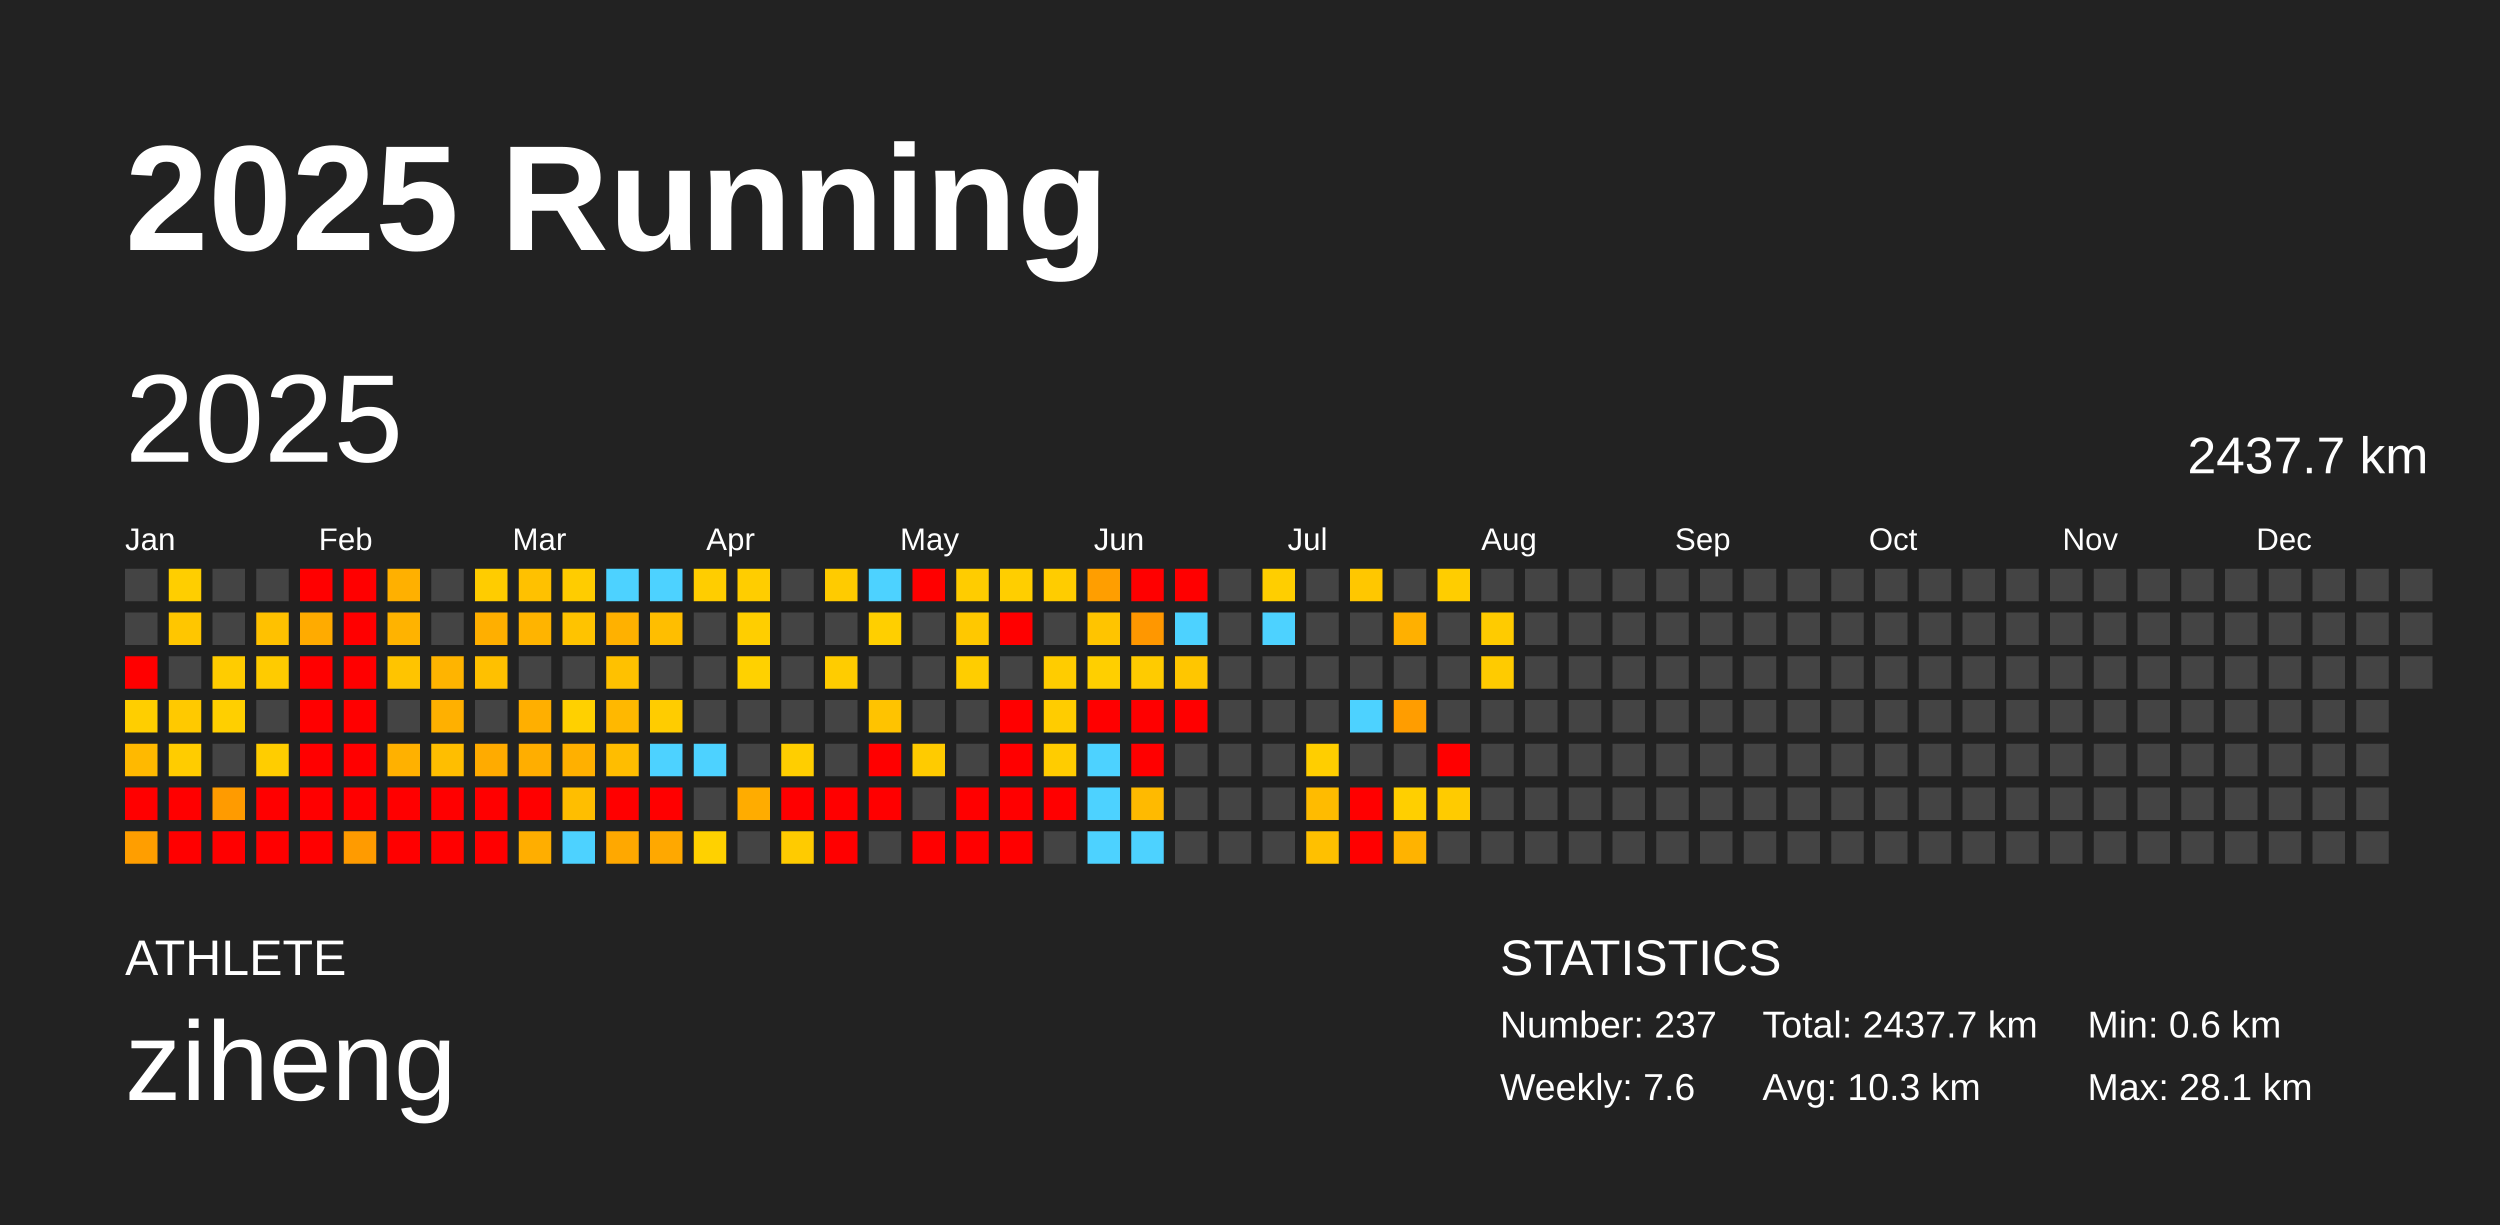
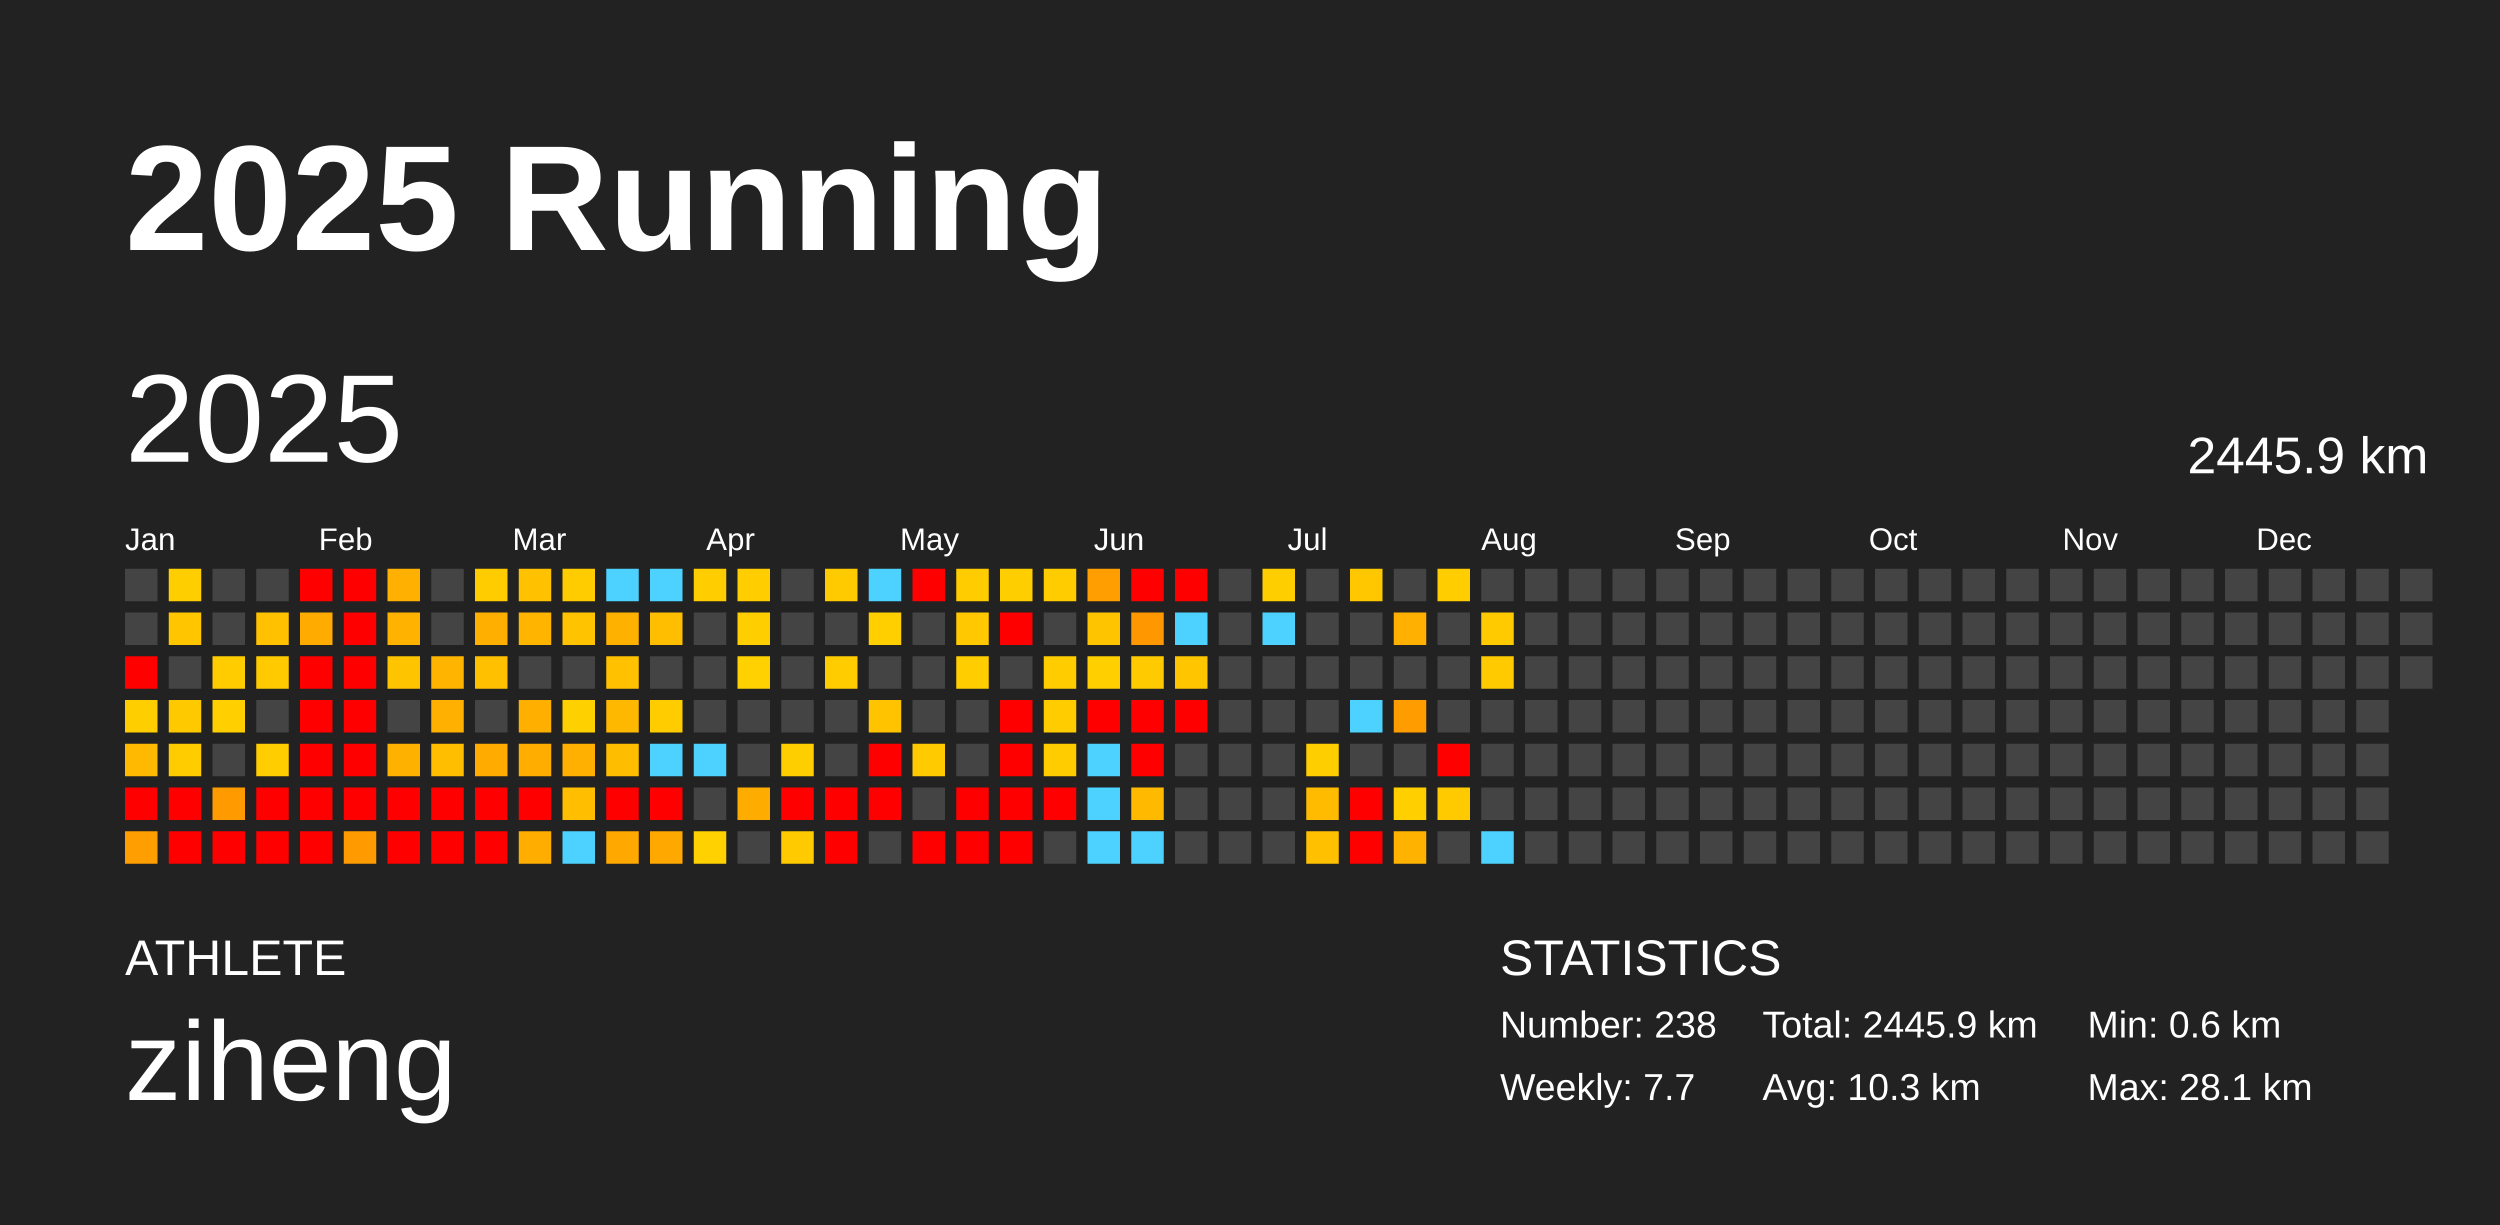
<svg xmlns="http://www.w3.org/2000/svg" baseProfile="full" height="98mm" version="1.1" viewBox="0,0,200,98" width="200mm">
  <defs />
  <rect fill="#222222" height="98" width="200" x="0" y="0" />
  <text fill="#FFFFFF" style="font-size:12px; font-family:Arial; font-weight:bold;" x="10" y="20">2025 Running</text>
  <text fill="#FFFFFF" style="font-size:4px; font-family:Arial" x="10" y="78">ATHLETE</text>
  <text fill="#FFFFFF" style="font-size:9px; font-family:Arial" x="10" y="88">ziheng</text>
  <text fill="#FFFFFF" style="font-size:4px; font-family:Arial" x="120" y="78">STATISTICS</text>
-   <text fill="#FFFFFF" style="font-size:3px; font-family:Arial" x="120" y="83">Number: 237</text>
-   <text fill="#FFFFFF" style="font-size:3px; font-family:Arial" x="120" y="88">Weekly: 7.6</text>
-   <text fill="#FFFFFF" style="font-size:3px; font-family:Arial" x="141" y="83">Total: 2437.7 km</text>
+   <text fill="#FFFFFF" style="font-size:3px; font-family:Arial" x="120" y="83">Number: 238</text>
+   <text fill="#FFFFFF" style="font-size:3px; font-family:Arial" x="120" y="88">Weekly: 7.7</text>
+   <text fill="#FFFFFF" style="font-size:3px; font-family:Arial" x="141" y="83">Total: 2445.9 km</text>
  <text fill="#FFFFFF" style="font-size:3px; font-family:Arial" x="141" y="88">Avg: 10.3 km</text>
  <text fill="#FFFFFF" style="font-size:3px; font-family:Arial" x="167" y="83">Min: 0.6 km</text>
  <text fill="#FFFFFF" style="font-size:3px; font-family:Arial" x="167" y="88">Max: 28.1 km</text>
  <text dominant-baseline="hanging" fill="#FFFFFF" style="font-size:10.0px; font-family:Arial;" x="10" y="30">2025</text>
-   <text dominant-baseline="hanging" fill="#FFFFFF" style="font-size:4.125px; font-family:Arial;" x="175" y="35">2437.7 km</text>
+   <text dominant-baseline="hanging" fill="#FFFFFF" style="font-size:4.125px; font-family:Arial;" x="175" y="35">2445.9 km</text>
  <text fill="#FFFFFF" style="font-size:2.5px; font-family:Arial" x="10.0" y="44">Jan</text>
  <text fill="#FFFFFF" style="font-size:2.5px; font-family:Arial" x="25.5" y="44">Feb</text>
  <text fill="#FFFFFF" style="font-size:2.5px; font-family:Arial" x="41.0" y="44">Mar</text>
  <text fill="#FFFFFF" style="font-size:2.5px; font-family:Arial" x="56.5" y="44">Apr</text>
  <text fill="#FFFFFF" style="font-size:2.5px; font-family:Arial" x="72.0" y="44">May</text>
  <text fill="#FFFFFF" style="font-size:2.5px; font-family:Arial" x="87.5" y="44">Jun</text>
  <text fill="#FFFFFF" style="font-size:2.5px; font-family:Arial" x="103.0" y="44">Jul</text>
  <text fill="#FFFFFF" style="font-size:2.5px; font-family:Arial" x="118.5" y="44">Aug</text>
  <text fill="#FFFFFF" style="font-size:2.5px; font-family:Arial" x="134.0" y="44">Sep</text>
  <text fill="#FFFFFF" style="font-size:2.5px; font-family:Arial" x="149.5" y="44">Oct</text>
  <text fill="#FFFFFF" style="font-size:2.5px; font-family:Arial" x="165.0" y="44">Nov</text>
  <text fill="#FFFFFF" style="font-size:2.5px; font-family:Arial" x="180.5" y="44">Dec</text>
  <rect fill="#444444" height="2.6" width="2.6" x="10.0" y="45.5" />
  <rect fill="#444444" height="2.6" width="2.6" x="10.0" y="49.0" />
  <rect fill="red" height="2.6" width="2.6" x="10.0" y="52.5" />
  <rect fill="#ffce00" height="2.6" width="2.6" x="10.0" y="56.0" />
  <rect fill="#ffb900" height="2.6" width="2.6" x="10.0" y="59.5" />
  <rect fill="red" height="2.6" width="2.6" x="10.0" y="63.0" />
  <rect fill="#ff9e00" height="2.6" width="2.6" x="10.0" y="66.5" />
  <rect fill="#ffce00" height="2.6" width="2.6" x="13.5" y="45.5" />
  <rect fill="#ffc600" height="2.6" width="2.6" x="13.5" y="49.0" />
  <rect fill="#444444" height="2.6" width="2.6" x="13.5" y="52.5" />
  <rect fill="#ffc900" height="2.6" width="2.6" x="13.5" y="56.0" />
  <rect fill="#ffcc00" height="2.6" width="2.6" x="13.5" y="59.5" />
  <rect fill="red" height="2.6" width="2.6" x="13.5" y="63.0" />
  <rect fill="red" height="2.6" width="2.6" x="13.5" y="66.5" />
  <rect fill="#444444" height="2.6" width="2.6" x="17.0" y="45.5" />
  <rect fill="#444444" height="2.6" width="2.6" x="17.0" y="49.0" />
  <rect fill="#ffcc00" height="2.6" width="2.6" x="17.0" y="52.5" />
  <rect fill="#ffcf00" height="2.6" width="2.6" x="17.0" y="56.0" />
  <rect fill="#444444" height="2.6" width="2.6" x="17.0" y="59.5" />
  <rect fill="#ff9b00" height="2.6" width="2.6" x="17.0" y="63.0" />
  <rect fill="red" height="2.6" width="2.6" x="17.0" y="66.5" />
  <rect fill="#444444" height="2.6" width="2.6" x="20.5" y="45.5" />
  <rect fill="#ffc100" height="2.6" width="2.6" x="20.5" y="49.0" />
  <rect fill="#ffcb00" height="2.6" width="2.6" x="20.5" y="52.5" />
  <rect fill="#444444" height="2.6" width="2.6" x="20.5" y="56.0" />
  <rect fill="#ffcd00" height="2.6" width="2.6" x="20.5" y="59.5" />
  <rect fill="red" height="2.6" width="2.6" x="20.5" y="63.0" />
  <rect fill="red" height="2.6" width="2.6" x="20.5" y="66.5" />
  <rect fill="red" height="2.6" width="2.6" x="24.0" y="45.5" />
  <rect fill="#ffab00" height="2.6" width="2.6" x="24.0" y="49.0" />
  <rect fill="red" height="2.6" width="2.6" x="24.0" y="52.5" />
  <rect fill="red" height="2.6" width="2.6" x="24.0" y="56.0" />
  <rect fill="red" height="2.6" width="2.6" x="24.0" y="59.5" />
  <rect fill="red" height="2.6" width="2.6" x="24.0" y="63.0" />
  <rect fill="red" height="2.6" width="2.6" x="24.0" y="66.5" />
  <rect fill="red" height="2.6" width="2.6" x="27.5" y="45.5" />
  <rect fill="red" height="2.6" width="2.6" x="27.5" y="49.0" />
  <rect fill="red" height="2.6" width="2.6" x="27.5" y="52.5" />
  <rect fill="red" height="2.6" width="2.6" x="27.5" y="56.0" />
  <rect fill="red" height="2.6" width="2.6" x="27.5" y="59.5" />
  <rect fill="red" height="2.6" width="2.6" x="27.5" y="63.0" />
  <rect fill="#ff9b00" height="2.6" width="2.6" x="27.5" y="66.5" />
  <rect fill="#ffb000" height="2.6" width="2.6" x="31.0" y="45.5" />
  <rect fill="#ffb300" height="2.6" width="2.6" x="31.0" y="49.0" />
  <rect fill="#ffc400" height="2.6" width="2.6" x="31.0" y="52.5" />
  <rect fill="#444444" height="2.6" width="2.6" x="31.0" y="56.0" />
  <rect fill="#ffb100" height="2.6" width="2.6" x="31.0" y="59.5" />
  <rect fill="red" height="2.6" width="2.6" x="31.0" y="63.0" />
  <rect fill="red" height="2.6" width="2.6" x="31.0" y="66.5" />
  <rect fill="#444444" height="2.6" width="2.6" x="34.5" y="45.5" />
  <rect fill="#444444" height="2.6" width="2.6" x="34.5" y="49.0" />
  <rect fill="#ffb400" height="2.6" width="2.6" x="34.5" y="52.5" />
  <rect fill="#ffb000" height="2.6" width="2.6" x="34.5" y="56.0" />
  <rect fill="#ffbe00" height="2.6" width="2.6" x="34.5" y="59.5" />
  <rect fill="red" height="2.6" width="2.6" x="34.5" y="63.0" />
  <rect fill="red" height="2.6" width="2.6" x="34.5" y="66.5" />
  <rect fill="#ffcc00" height="2.6" width="2.6" x="38.0" y="45.5" />
  <rect fill="#ffaf00" height="2.6" width="2.6" x="38.0" y="49.0" />
  <rect fill="#ffc000" height="2.6" width="2.6" x="38.0" y="52.5" />
  <rect fill="#444444" height="2.6" width="2.6" x="38.0" y="56.0" />
  <rect fill="#ffab00" height="2.6" width="2.6" x="38.0" y="59.5" />
  <rect fill="red" height="2.6" width="2.6" x="38.0" y="63.0" />
  <rect fill="red" height="2.6" width="2.6" x="38.0" y="66.5" />
  <rect fill="#ffc100" height="2.6" width="2.6" x="41.5" y="45.5" />
  <rect fill="#ffb400" height="2.6" width="2.6" x="41.5" y="49.0" />
  <rect fill="#444444" height="2.6" width="2.6" x="41.5" y="52.5" />
  <rect fill="#ffaf00" height="2.6" width="2.6" x="41.5" y="56.0" />
  <rect fill="#ffae00" height="2.6" width="2.6" x="41.5" y="59.5" />
  <rect fill="red" height="2.6" width="2.6" x="41.5" y="63.0" />
  <rect fill="#ffae00" height="2.6" width="2.6" x="41.5" y="66.5" />
  <rect fill="#ffcc00" height="2.6" width="2.6" x="45.0" y="45.5" />
  <rect fill="#ffc300" height="2.6" width="2.6" x="45.0" y="49.0" />
  <rect fill="#444444" height="2.6" width="2.6" x="45.0" y="52.5" />
  <rect fill="#ffd000" height="2.6" width="2.6" x="45.0" y="56.0" />
  <rect fill="#ffb000" height="2.6" width="2.6" x="45.0" y="59.5" />
  <rect fill="#ffbe00" height="2.6" width="2.6" x="45.0" y="63.0" />
  <rect fill="#4dd2ff" height="2.6" width="2.6" x="45.0" y="66.5" />
  <rect fill="#4dd2ff" height="2.6" width="2.6" x="48.5" y="45.5" />
  <rect fill="#ffb100" height="2.6" width="2.6" x="48.5" y="49.0" />
  <rect fill="#ffc100" height="2.6" width="2.6" x="48.5" y="52.5" />
  <rect fill="#ffb800" height="2.6" width="2.6" x="48.5" y="56.0" />
  <rect fill="#ffbd00" height="2.6" width="2.6" x="48.5" y="59.5" />
  <rect fill="red" height="2.6" width="2.6" x="48.5" y="63.0" />
  <rect fill="#ffa800" height="2.6" width="2.6" x="48.5" y="66.5" />
  <rect fill="#4dd2ff" height="2.6" width="2.6" x="52.0" y="45.5" />
  <rect fill="#ffbe00" height="2.6" width="2.6" x="52.0" y="49.0" />
  <rect fill="#444444" height="2.6" width="2.6" x="52.0" y="52.5" />
  <rect fill="#ffcc00" height="2.6" width="2.6" x="52.0" y="56.0" />
  <rect fill="#4dd2ff" height="2.6" width="2.6" x="52.0" y="59.5" />
  <rect fill="red" height="2.6" width="2.6" x="52.0" y="63.0" />
  <rect fill="#ffa800" height="2.6" width="2.6" x="52.0" y="66.5" />
  <rect fill="#ffcd00" height="2.6" width="2.6" x="55.5" y="45.5" />
  <rect fill="#444444" height="2.6" width="2.6" x="55.5" y="49.0" />
  <rect fill="#444444" height="2.6" width="2.6" x="55.5" y="52.5" />
  <rect fill="#444444" height="2.6" width="2.6" x="55.5" y="56.0" />
  <rect fill="#4dd2ff" height="2.6" width="2.6" x="55.5" y="59.5" />
  <rect fill="#444444" height="2.6" width="2.6" x="55.5" y="63.0" />
  <rect fill="#ffd100" height="2.6" width="2.6" x="55.5" y="66.5" />
  <rect fill="#ffcd00" height="2.6" width="2.6" x="59.0" y="45.5" />
  <rect fill="#ffce00" height="2.6" width="2.6" x="59.0" y="49.0" />
  <rect fill="#ffd100" height="2.6" width="2.6" x="59.0" y="52.5" />
  <rect fill="#444444" height="2.6" width="2.6" x="59.0" y="56.0" />
  <rect fill="#444444" height="2.6" width="2.6" x="59.0" y="59.5" />
  <rect fill="#ffac00" height="2.6" width="2.6" x="59.0" y="63.0" />
  <rect fill="#444444" height="2.6" width="2.6" x="59.0" y="66.5" />
  <rect fill="#444444" height="2.6" width="2.6" x="62.5" y="45.5" />
  <rect fill="#444444" height="2.6" width="2.6" x="62.5" y="49.0" />
  <rect fill="#444444" height="2.6" width="2.6" x="62.5" y="52.5" />
  <rect fill="#444444" height="2.6" width="2.6" x="62.5" y="56.0" />
  <rect fill="#ffce00" height="2.6" width="2.6" x="62.5" y="59.5" />
  <rect fill="red" height="2.6" width="2.6" x="62.5" y="63.0" />
  <rect fill="#ffcb00" height="2.6" width="2.6" x="62.5" y="66.5" />
  <rect fill="#ffcb00" height="2.6" width="2.6" x="66.0" y="45.5" />
  <rect fill="#444444" height="2.6" width="2.6" x="66.0" y="49.0" />
  <rect fill="#ffcc00" height="2.6" width="2.6" x="66.0" y="52.5" />
  <rect fill="#444444" height="2.6" width="2.6" x="66.0" y="56.0" />
  <rect fill="#444444" height="2.6" width="2.6" x="66.0" y="59.5" />
  <rect fill="red" height="2.6" width="2.6" x="66.0" y="63.0" />
  <rect fill="red" height="2.6" width="2.6" x="66.0" y="66.5" />
  <rect fill="#4dd2ff" height="2.6" width="2.6" x="69.5" y="45.5" />
  <rect fill="#ffcf00" height="2.6" width="2.6" x="69.5" y="49.0" />
  <rect fill="#444444" height="2.6" width="2.6" x="69.5" y="52.5" />
  <rect fill="#ffc300" height="2.6" width="2.6" x="69.5" y="56.0" />
  <rect fill="red" height="2.6" width="2.6" x="69.5" y="59.5" />
  <rect fill="red" height="2.6" width="2.6" x="69.5" y="63.0" />
  <rect fill="#444444" height="2.6" width="2.6" x="69.5" y="66.5" />
  <rect fill="red" height="2.6" width="2.6" x="73.0" y="45.5" />
  <rect fill="#444444" height="2.6" width="2.6" x="73.0" y="49.0" />
  <rect fill="#444444" height="2.6" width="2.6" x="73.0" y="52.5" />
  <rect fill="#444444" height="2.6" width="2.6" x="73.0" y="56.0" />
  <rect fill="#ffcb00" height="2.6" width="2.6" x="73.0" y="59.5" />
  <rect fill="#444444" height="2.6" width="2.6" x="73.0" y="63.0" />
  <rect fill="red" height="2.6" width="2.6" x="73.0" y="66.5" />
  <rect fill="#ffcc00" height="2.6" width="2.6" x="76.5" y="45.5" />
  <rect fill="#ffc800" height="2.6" width="2.6" x="76.5" y="49.0" />
  <rect fill="#ffcd00" height="2.6" width="2.6" x="76.5" y="52.5" />
  <rect fill="#444444" height="2.6" width="2.6" x="76.5" y="56.0" />
  <rect fill="#444444" height="2.6" width="2.6" x="76.5" y="59.5" />
  <rect fill="red" height="2.6" width="2.6" x="76.5" y="63.0" />
  <rect fill="red" height="2.6" width="2.6" x="76.5" y="66.5" />
  <rect fill="#ffce00" height="2.6" width="2.6" x="80.0" y="45.5" />
  <rect fill="red" height="2.6" width="2.6" x="80.0" y="49.0" />
  <rect fill="#444444" height="2.6" width="2.6" x="80.0" y="52.5" />
  <rect fill="red" height="2.6" width="2.6" x="80.0" y="56.0" />
  <rect fill="red" height="2.6" width="2.6" x="80.0" y="59.5" />
  <rect fill="red" height="2.6" width="2.6" x="80.0" y="63.0" />
  <rect fill="red" height="2.6" width="2.6" x="80.0" y="66.5" />
  <rect fill="#ffcc00" height="2.6" width="2.6" x="83.5" y="45.5" />
  <rect fill="#444444" height="2.6" width="2.6" x="83.5" y="49.0" />
  <rect fill="#ffcc00" height="2.6" width="2.6" x="83.5" y="52.5" />
  <rect fill="#ffcc00" height="2.6" width="2.6" x="83.5" y="56.0" />
  <rect fill="#ffcc00" height="2.6" width="2.6" x="83.5" y="59.5" />
  <rect fill="red" height="2.6" width="2.6" x="83.5" y="63.0" />
  <rect fill="#444444" height="2.6" width="2.6" x="83.5" y="66.5" />
  <rect fill="#ff9e00" height="2.6" width="2.6" x="87.0" y="45.5" />
  <rect fill="#ffc400" height="2.6" width="2.6" x="87.0" y="49.0" />
  <rect fill="#ffcf00" height="2.6" width="2.6" x="87.0" y="52.5" />
  <rect fill="red" height="2.6" width="2.6" x="87.0" y="56.0" />
  <rect fill="#4dd2ff" height="2.6" width="2.6" x="87.0" y="59.5" />
  <rect fill="#4dd2ff" height="2.6" width="2.6" x="87.0" y="63.0" />
  <rect fill="#4dd2ff" height="2.6" width="2.6" x="87.0" y="66.5" />
  <rect fill="red" height="2.6" width="2.6" x="90.5" y="45.5" />
  <rect fill="#ff9700" height="2.6" width="2.6" x="90.5" y="49.0" />
  <rect fill="#ffcb00" height="2.6" width="2.6" x="90.5" y="52.5" />
  <rect fill="red" height="2.6" width="2.6" x="90.5" y="56.0" />
  <rect fill="red" height="2.6" width="2.6" x="90.5" y="59.5" />
  <rect fill="#ffba00" height="2.6" width="2.6" x="90.5" y="63.0" />
  <rect fill="#4dd2ff" height="2.6" width="2.6" x="90.5" y="66.5" />
  <rect fill="red" height="2.6" width="2.6" x="94.0" y="45.5" />
  <rect fill="#4dd2ff" height="2.6" width="2.6" x="94.0" y="49.0" />
  <rect fill="#ffc600" height="2.6" width="2.6" x="94.0" y="52.5" />
  <rect fill="red" height="2.6" width="2.6" x="94.0" y="56.0" />
  <rect fill="#444444" height="2.6" width="2.6" x="94.0" y="59.5" />
  <rect fill="#444444" height="2.6" width="2.6" x="94.0" y="63.0" />
  <rect fill="#444444" height="2.6" width="2.6" x="94.0" y="66.5" />
  <rect fill="#444444" height="2.6" width="2.6" x="97.5" y="45.5" />
  <rect fill="#444444" height="2.6" width="2.6" x="97.5" y="49.0" />
  <rect fill="#444444" height="2.6" width="2.6" x="97.5" y="52.5" />
  <rect fill="#444444" height="2.6" width="2.6" x="97.5" y="56.0" />
  <rect fill="#444444" height="2.6" width="2.6" x="97.5" y="59.5" />
  <rect fill="#444444" height="2.6" width="2.6" x="97.5" y="63.0" />
  <rect fill="#444444" height="2.6" width="2.6" x="97.5" y="66.5" />
  <rect fill="#ffce00" height="2.6" width="2.6" x="101.0" y="45.5" />
  <rect fill="#4dd2ff" height="2.6" width="2.6" x="101.0" y="49.0" />
  <rect fill="#444444" height="2.6" width="2.6" x="101.0" y="52.5" />
  <rect fill="#444444" height="2.6" width="2.6" x="101.0" y="56.0" />
  <rect fill="#444444" height="2.6" width="2.6" x="101.0" y="59.5" />
  <rect fill="#444444" height="2.6" width="2.6" x="101.0" y="63.0" />
  <rect fill="#444444" height="2.6" width="2.6" x="101.0" y="66.5" />
  <rect fill="#444444" height="2.6" width="2.6" x="104.5" y="45.5" />
  <rect fill="#444444" height="2.6" width="2.6" x="104.5" y="49.0" />
  <rect fill="#444444" height="2.6" width="2.6" x="104.5" y="52.5" />
  <rect fill="#444444" height="2.6" width="2.6" x="104.5" y="56.0" />
  <rect fill="#ffce00" height="2.6" width="2.6" x="104.5" y="59.5" />
  <rect fill="#ffbb00" height="2.6" width="2.6" x="104.5" y="63.0" />
  <rect fill="#ffc000" height="2.6" width="2.6" x="104.5" y="66.5" />
  <rect fill="#ffc700" height="2.6" width="2.6" x="108.0" y="45.5" />
  <rect fill="#444444" height="2.6" width="2.6" x="108.0" y="49.0" />
  <rect fill="#444444" height="2.6" width="2.6" x="108.0" y="52.5" />
  <rect fill="#4dd2ff" height="2.6" width="2.6" x="108.0" y="56.0" />
  <rect fill="#444444" height="2.6" width="2.6" x="108.0" y="59.5" />
  <rect fill="red" height="2.6" width="2.6" x="108.0" y="63.0" />
  <rect fill="red" height="2.6" width="2.6" x="108.0" y="66.5" />
  <rect fill="#444444" height="2.6" width="2.6" x="111.5" y="45.5" />
  <rect fill="#ffb000" height="2.6" width="2.6" x="111.5" y="49.0" />
  <rect fill="#444444" height="2.6" width="2.6" x="111.5" y="52.5" />
  <rect fill="#ff9d00" height="2.6" width="2.6" x="111.5" y="56.0" />
  <rect fill="#444444" height="2.6" width="2.6" x="111.5" y="59.5" />
  <rect fill="#ffcf00" height="2.6" width="2.6" x="111.5" y="63.0" />
  <rect fill="#ffb300" height="2.6" width="2.6" x="111.5" y="66.5" />
  <rect fill="#ffcd00" height="2.6" width="2.6" x="115.0" y="45.5" />
  <rect fill="#444444" height="2.6" width="2.6" x="115.0" y="49.0" />
  <rect fill="#444444" height="2.6" width="2.6" x="115.0" y="52.5" />
  <rect fill="#444444" height="2.6" width="2.6" x="115.0" y="56.0" />
  <rect fill="red" height="2.6" width="2.6" x="115.0" y="59.5" />
  <rect fill="#ffcb00" height="2.6" width="2.6" x="115.0" y="63.0" />
  <rect fill="#444444" height="2.6" width="2.6" x="115.0" y="66.5" />
  <rect fill="#444444" height="2.6" width="2.6" x="118.5" y="45.5" />
  <rect fill="#ffcb00" height="2.6" width="2.6" x="118.5" y="49.0" />
  <rect fill="#ffcb00" height="2.6" width="2.6" x="118.5" y="52.5" />
  <rect fill="#444444" height="2.6" width="2.6" x="118.5" y="56.0" />
  <rect fill="#444444" height="2.6" width="2.6" x="118.5" y="59.5" />
  <rect fill="#444444" height="2.6" width="2.6" x="118.5" y="63.0" />
-   <rect fill="#444444" height="2.6" width="2.6" x="118.5" y="66.5" />
+   <rect fill="#4dd2ff" height="2.6" width="2.6" x="118.5" y="66.5" />
  <rect fill="#444444" height="2.6" width="2.6" x="122.0" y="45.5" />
  <rect fill="#444444" height="2.6" width="2.6" x="122.0" y="49.0" />
  <rect fill="#444444" height="2.6" width="2.6" x="122.0" y="52.5" />
  <rect fill="#444444" height="2.6" width="2.6" x="122.0" y="56.0" />
  <rect fill="#444444" height="2.6" width="2.6" x="122.0" y="59.5" />
  <rect fill="#444444" height="2.6" width="2.6" x="122.0" y="63.0" />
  <rect fill="#444444" height="2.6" width="2.6" x="122.0" y="66.5" />
  <rect fill="#444444" height="2.6" width="2.6" x="125.5" y="45.5" />
  <rect fill="#444444" height="2.6" width="2.6" x="125.5" y="49.0" />
  <rect fill="#444444" height="2.6" width="2.6" x="125.5" y="52.5" />
  <rect fill="#444444" height="2.6" width="2.6" x="125.5" y="56.0" />
  <rect fill="#444444" height="2.6" width="2.6" x="125.5" y="59.5" />
  <rect fill="#444444" height="2.6" width="2.6" x="125.5" y="63.0" />
  <rect fill="#444444" height="2.6" width="2.6" x="125.5" y="66.5" />
  <rect fill="#444444" height="2.6" width="2.6" x="129.0" y="45.5" />
  <rect fill="#444444" height="2.6" width="2.6" x="129.0" y="49.0" />
  <rect fill="#444444" height="2.6" width="2.6" x="129.0" y="52.5" />
  <rect fill="#444444" height="2.6" width="2.6" x="129.0" y="56.0" />
  <rect fill="#444444" height="2.6" width="2.6" x="129.0" y="59.5" />
  <rect fill="#444444" height="2.6" width="2.6" x="129.0" y="63.0" />
  <rect fill="#444444" height="2.6" width="2.6" x="129.0" y="66.5" />
  <rect fill="#444444" height="2.6" width="2.6" x="132.5" y="45.5" />
  <rect fill="#444444" height="2.6" width="2.6" x="132.5" y="49.0" />
  <rect fill="#444444" height="2.6" width="2.6" x="132.5" y="52.5" />
  <rect fill="#444444" height="2.6" width="2.6" x="132.5" y="56.0" />
  <rect fill="#444444" height="2.6" width="2.6" x="132.5" y="59.5" />
  <rect fill="#444444" height="2.6" width="2.6" x="132.5" y="63.0" />
  <rect fill="#444444" height="2.6" width="2.6" x="132.5" y="66.5" />
  <rect fill="#444444" height="2.6" width="2.6" x="136.0" y="45.5" />
  <rect fill="#444444" height="2.6" width="2.6" x="136.0" y="49.0" />
  <rect fill="#444444" height="2.6" width="2.6" x="136.0" y="52.5" />
  <rect fill="#444444" height="2.6" width="2.6" x="136.0" y="56.0" />
  <rect fill="#444444" height="2.6" width="2.6" x="136.0" y="59.5" />
  <rect fill="#444444" height="2.6" width="2.6" x="136.0" y="63.0" />
  <rect fill="#444444" height="2.6" width="2.6" x="136.0" y="66.5" />
  <rect fill="#444444" height="2.6" width="2.6" x="139.5" y="45.5" />
  <rect fill="#444444" height="2.6" width="2.6" x="139.5" y="49.0" />
  <rect fill="#444444" height="2.6" width="2.6" x="139.5" y="52.5" />
  <rect fill="#444444" height="2.6" width="2.6" x="139.5" y="56.0" />
  <rect fill="#444444" height="2.6" width="2.6" x="139.5" y="59.5" />
  <rect fill="#444444" height="2.6" width="2.6" x="139.5" y="63.0" />
  <rect fill="#444444" height="2.6" width="2.6" x="139.5" y="66.5" />
  <rect fill="#444444" height="2.6" width="2.6" x="143.0" y="45.5" />
  <rect fill="#444444" height="2.6" width="2.6" x="143.0" y="49.0" />
  <rect fill="#444444" height="2.6" width="2.6" x="143.0" y="52.5" />
  <rect fill="#444444" height="2.6" width="2.6" x="143.0" y="56.0" />
  <rect fill="#444444" height="2.6" width="2.6" x="143.0" y="59.5" />
  <rect fill="#444444" height="2.6" width="2.6" x="143.0" y="63.0" />
  <rect fill="#444444" height="2.6" width="2.6" x="143.0" y="66.5" />
  <rect fill="#444444" height="2.6" width="2.6" x="146.5" y="45.5" />
  <rect fill="#444444" height="2.6" width="2.6" x="146.5" y="49.0" />
  <rect fill="#444444" height="2.6" width="2.6" x="146.5" y="52.5" />
  <rect fill="#444444" height="2.6" width="2.6" x="146.5" y="56.0" />
  <rect fill="#444444" height="2.6" width="2.6" x="146.5" y="59.5" />
  <rect fill="#444444" height="2.6" width="2.6" x="146.5" y="63.0" />
  <rect fill="#444444" height="2.6" width="2.6" x="146.5" y="66.5" />
  <rect fill="#444444" height="2.6" width="2.6" x="150.0" y="45.5" />
  <rect fill="#444444" height="2.6" width="2.6" x="150.0" y="49.0" />
  <rect fill="#444444" height="2.6" width="2.6" x="150.0" y="52.5" />
  <rect fill="#444444" height="2.6" width="2.6" x="150.0" y="56.0" />
  <rect fill="#444444" height="2.6" width="2.6" x="150.0" y="59.5" />
  <rect fill="#444444" height="2.6" width="2.6" x="150.0" y="63.0" />
  <rect fill="#444444" height="2.6" width="2.6" x="150.0" y="66.5" />
  <rect fill="#444444" height="2.6" width="2.6" x="153.5" y="45.5" />
  <rect fill="#444444" height="2.6" width="2.6" x="153.5" y="49.0" />
  <rect fill="#444444" height="2.6" width="2.6" x="153.5" y="52.5" />
  <rect fill="#444444" height="2.6" width="2.6" x="153.5" y="56.0" />
  <rect fill="#444444" height="2.6" width="2.6" x="153.5" y="59.5" />
  <rect fill="#444444" height="2.6" width="2.6" x="153.5" y="63.0" />
  <rect fill="#444444" height="2.6" width="2.6" x="153.5" y="66.5" />
  <rect fill="#444444" height="2.6" width="2.6" x="157.0" y="45.5" />
  <rect fill="#444444" height="2.6" width="2.6" x="157.0" y="49.0" />
  <rect fill="#444444" height="2.6" width="2.6" x="157.0" y="52.5" />
  <rect fill="#444444" height="2.6" width="2.6" x="157.0" y="56.0" />
  <rect fill="#444444" height="2.6" width="2.6" x="157.0" y="59.5" />
  <rect fill="#444444" height="2.6" width="2.6" x="157.0" y="63.0" />
  <rect fill="#444444" height="2.6" width="2.6" x="157.0" y="66.5" />
  <rect fill="#444444" height="2.6" width="2.6" x="160.5" y="45.5" />
  <rect fill="#444444" height="2.6" width="2.6" x="160.5" y="49.0" />
  <rect fill="#444444" height="2.6" width="2.6" x="160.5" y="52.5" />
  <rect fill="#444444" height="2.6" width="2.6" x="160.5" y="56.0" />
  <rect fill="#444444" height="2.6" width="2.6" x="160.5" y="59.5" />
  <rect fill="#444444" height="2.6" width="2.6" x="160.5" y="63.0" />
  <rect fill="#444444" height="2.6" width="2.6" x="160.5" y="66.5" />
  <rect fill="#444444" height="2.6" width="2.6" x="164.0" y="45.5" />
  <rect fill="#444444" height="2.6" width="2.6" x="164.0" y="49.0" />
  <rect fill="#444444" height="2.6" width="2.6" x="164.0" y="52.5" />
  <rect fill="#444444" height="2.6" width="2.6" x="164.0" y="56.0" />
  <rect fill="#444444" height="2.6" width="2.6" x="164.0" y="59.5" />
  <rect fill="#444444" height="2.6" width="2.6" x="164.0" y="63.0" />
  <rect fill="#444444" height="2.6" width="2.6" x="164.0" y="66.5" />
  <rect fill="#444444" height="2.6" width="2.6" x="167.5" y="45.5" />
  <rect fill="#444444" height="2.6" width="2.6" x="167.5" y="49.0" />
  <rect fill="#444444" height="2.6" width="2.6" x="167.5" y="52.5" />
  <rect fill="#444444" height="2.6" width="2.6" x="167.5" y="56.0" />
  <rect fill="#444444" height="2.6" width="2.6" x="167.5" y="59.5" />
  <rect fill="#444444" height="2.6" width="2.6" x="167.5" y="63.0" />
  <rect fill="#444444" height="2.6" width="2.6" x="167.5" y="66.5" />
  <rect fill="#444444" height="2.6" width="2.6" x="171.0" y="45.5" />
  <rect fill="#444444" height="2.6" width="2.6" x="171.0" y="49.0" />
  <rect fill="#444444" height="2.6" width="2.6" x="171.0" y="52.5" />
  <rect fill="#444444" height="2.6" width="2.6" x="171.0" y="56.0" />
  <rect fill="#444444" height="2.6" width="2.6" x="171.0" y="59.5" />
  <rect fill="#444444" height="2.6" width="2.6" x="171.0" y="63.0" />
  <rect fill="#444444" height="2.6" width="2.6" x="171.0" y="66.5" />
  <rect fill="#444444" height="2.6" width="2.6" x="174.5" y="45.5" />
  <rect fill="#444444" height="2.6" width="2.6" x="174.5" y="49.0" />
  <rect fill="#444444" height="2.6" width="2.6" x="174.5" y="52.5" />
  <rect fill="#444444" height="2.6" width="2.6" x="174.5" y="56.0" />
  <rect fill="#444444" height="2.6" width="2.6" x="174.5" y="59.5" />
  <rect fill="#444444" height="2.6" width="2.6" x="174.5" y="63.0" />
  <rect fill="#444444" height="2.6" width="2.6" x="174.5" y="66.5" />
  <rect fill="#444444" height="2.6" width="2.6" x="178.0" y="45.5" />
  <rect fill="#444444" height="2.6" width="2.6" x="178.0" y="49.0" />
  <rect fill="#444444" height="2.6" width="2.6" x="178.0" y="52.5" />
  <rect fill="#444444" height="2.6" width="2.6" x="178.0" y="56.0" />
  <rect fill="#444444" height="2.6" width="2.6" x="178.0" y="59.5" />
  <rect fill="#444444" height="2.6" width="2.6" x="178.0" y="63.0" />
  <rect fill="#444444" height="2.6" width="2.6" x="178.0" y="66.5" />
  <rect fill="#444444" height="2.6" width="2.6" x="181.5" y="45.5" />
  <rect fill="#444444" height="2.6" width="2.6" x="181.5" y="49.0" />
  <rect fill="#444444" height="2.6" width="2.6" x="181.5" y="52.5" />
  <rect fill="#444444" height="2.6" width="2.6" x="181.5" y="56.0" />
  <rect fill="#444444" height="2.6" width="2.6" x="181.5" y="59.5" />
  <rect fill="#444444" height="2.6" width="2.6" x="181.5" y="63.0" />
  <rect fill="#444444" height="2.6" width="2.6" x="181.5" y="66.5" />
  <rect fill="#444444" height="2.6" width="2.6" x="185.0" y="45.5" />
  <rect fill="#444444" height="2.6" width="2.6" x="185.0" y="49.0" />
  <rect fill="#444444" height="2.6" width="2.6" x="185.0" y="52.5" />
  <rect fill="#444444" height="2.6" width="2.6" x="185.0" y="56.0" />
  <rect fill="#444444" height="2.6" width="2.6" x="185.0" y="59.5" />
  <rect fill="#444444" height="2.6" width="2.6" x="185.0" y="63.0" />
  <rect fill="#444444" height="2.6" width="2.6" x="185.0" y="66.5" />
  <rect fill="#444444" height="2.6" width="2.6" x="188.5" y="45.5" />
  <rect fill="#444444" height="2.6" width="2.6" x="188.5" y="49.0" />
  <rect fill="#444444" height="2.6" width="2.6" x="188.5" y="52.5" />
  <rect fill="#444444" height="2.6" width="2.6" x="188.5" y="56.0" />
  <rect fill="#444444" height="2.6" width="2.6" x="188.5" y="59.5" />
  <rect fill="#444444" height="2.6" width="2.6" x="188.5" y="63.0" />
  <rect fill="#444444" height="2.6" width="2.6" x="188.5" y="66.5" />
  <rect fill="#444444" height="2.6" width="2.6" x="192.0" y="45.5" />
  <rect fill="#444444" height="2.6" width="2.6" x="192.0" y="49.0" />
  <rect fill="#444444" height="2.6" width="2.6" x="192.0" y="52.5" />
</svg>
